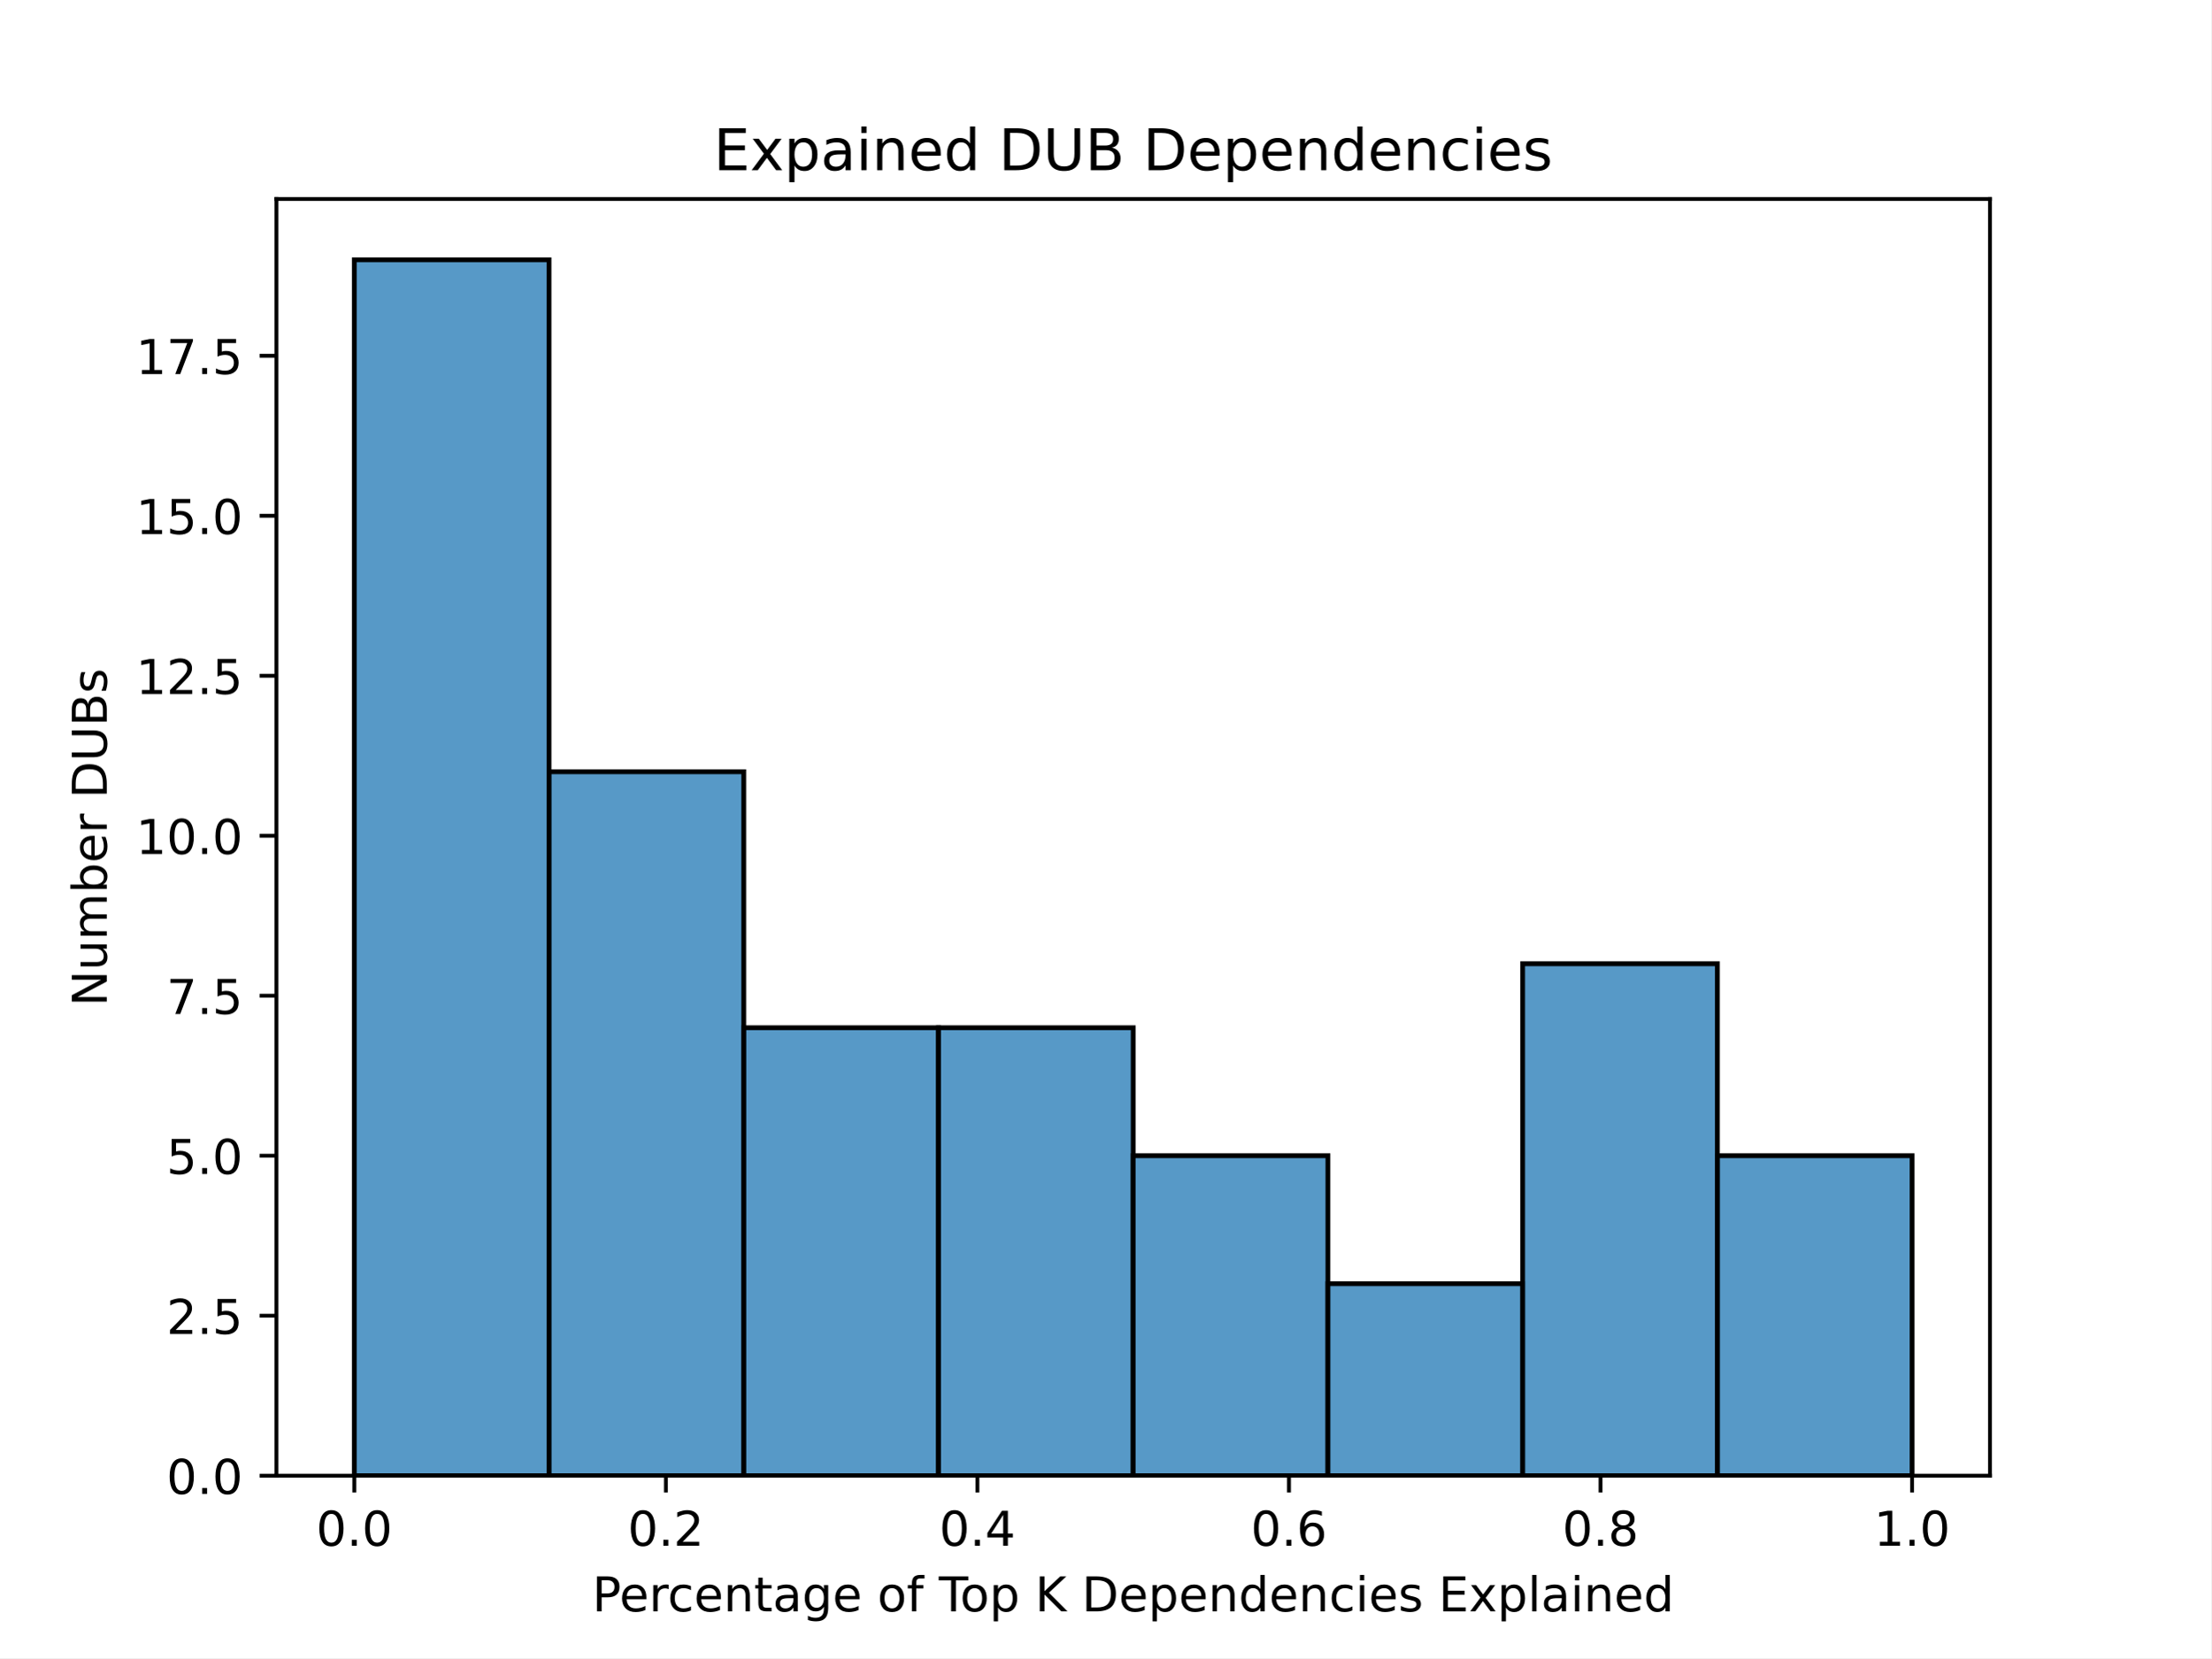
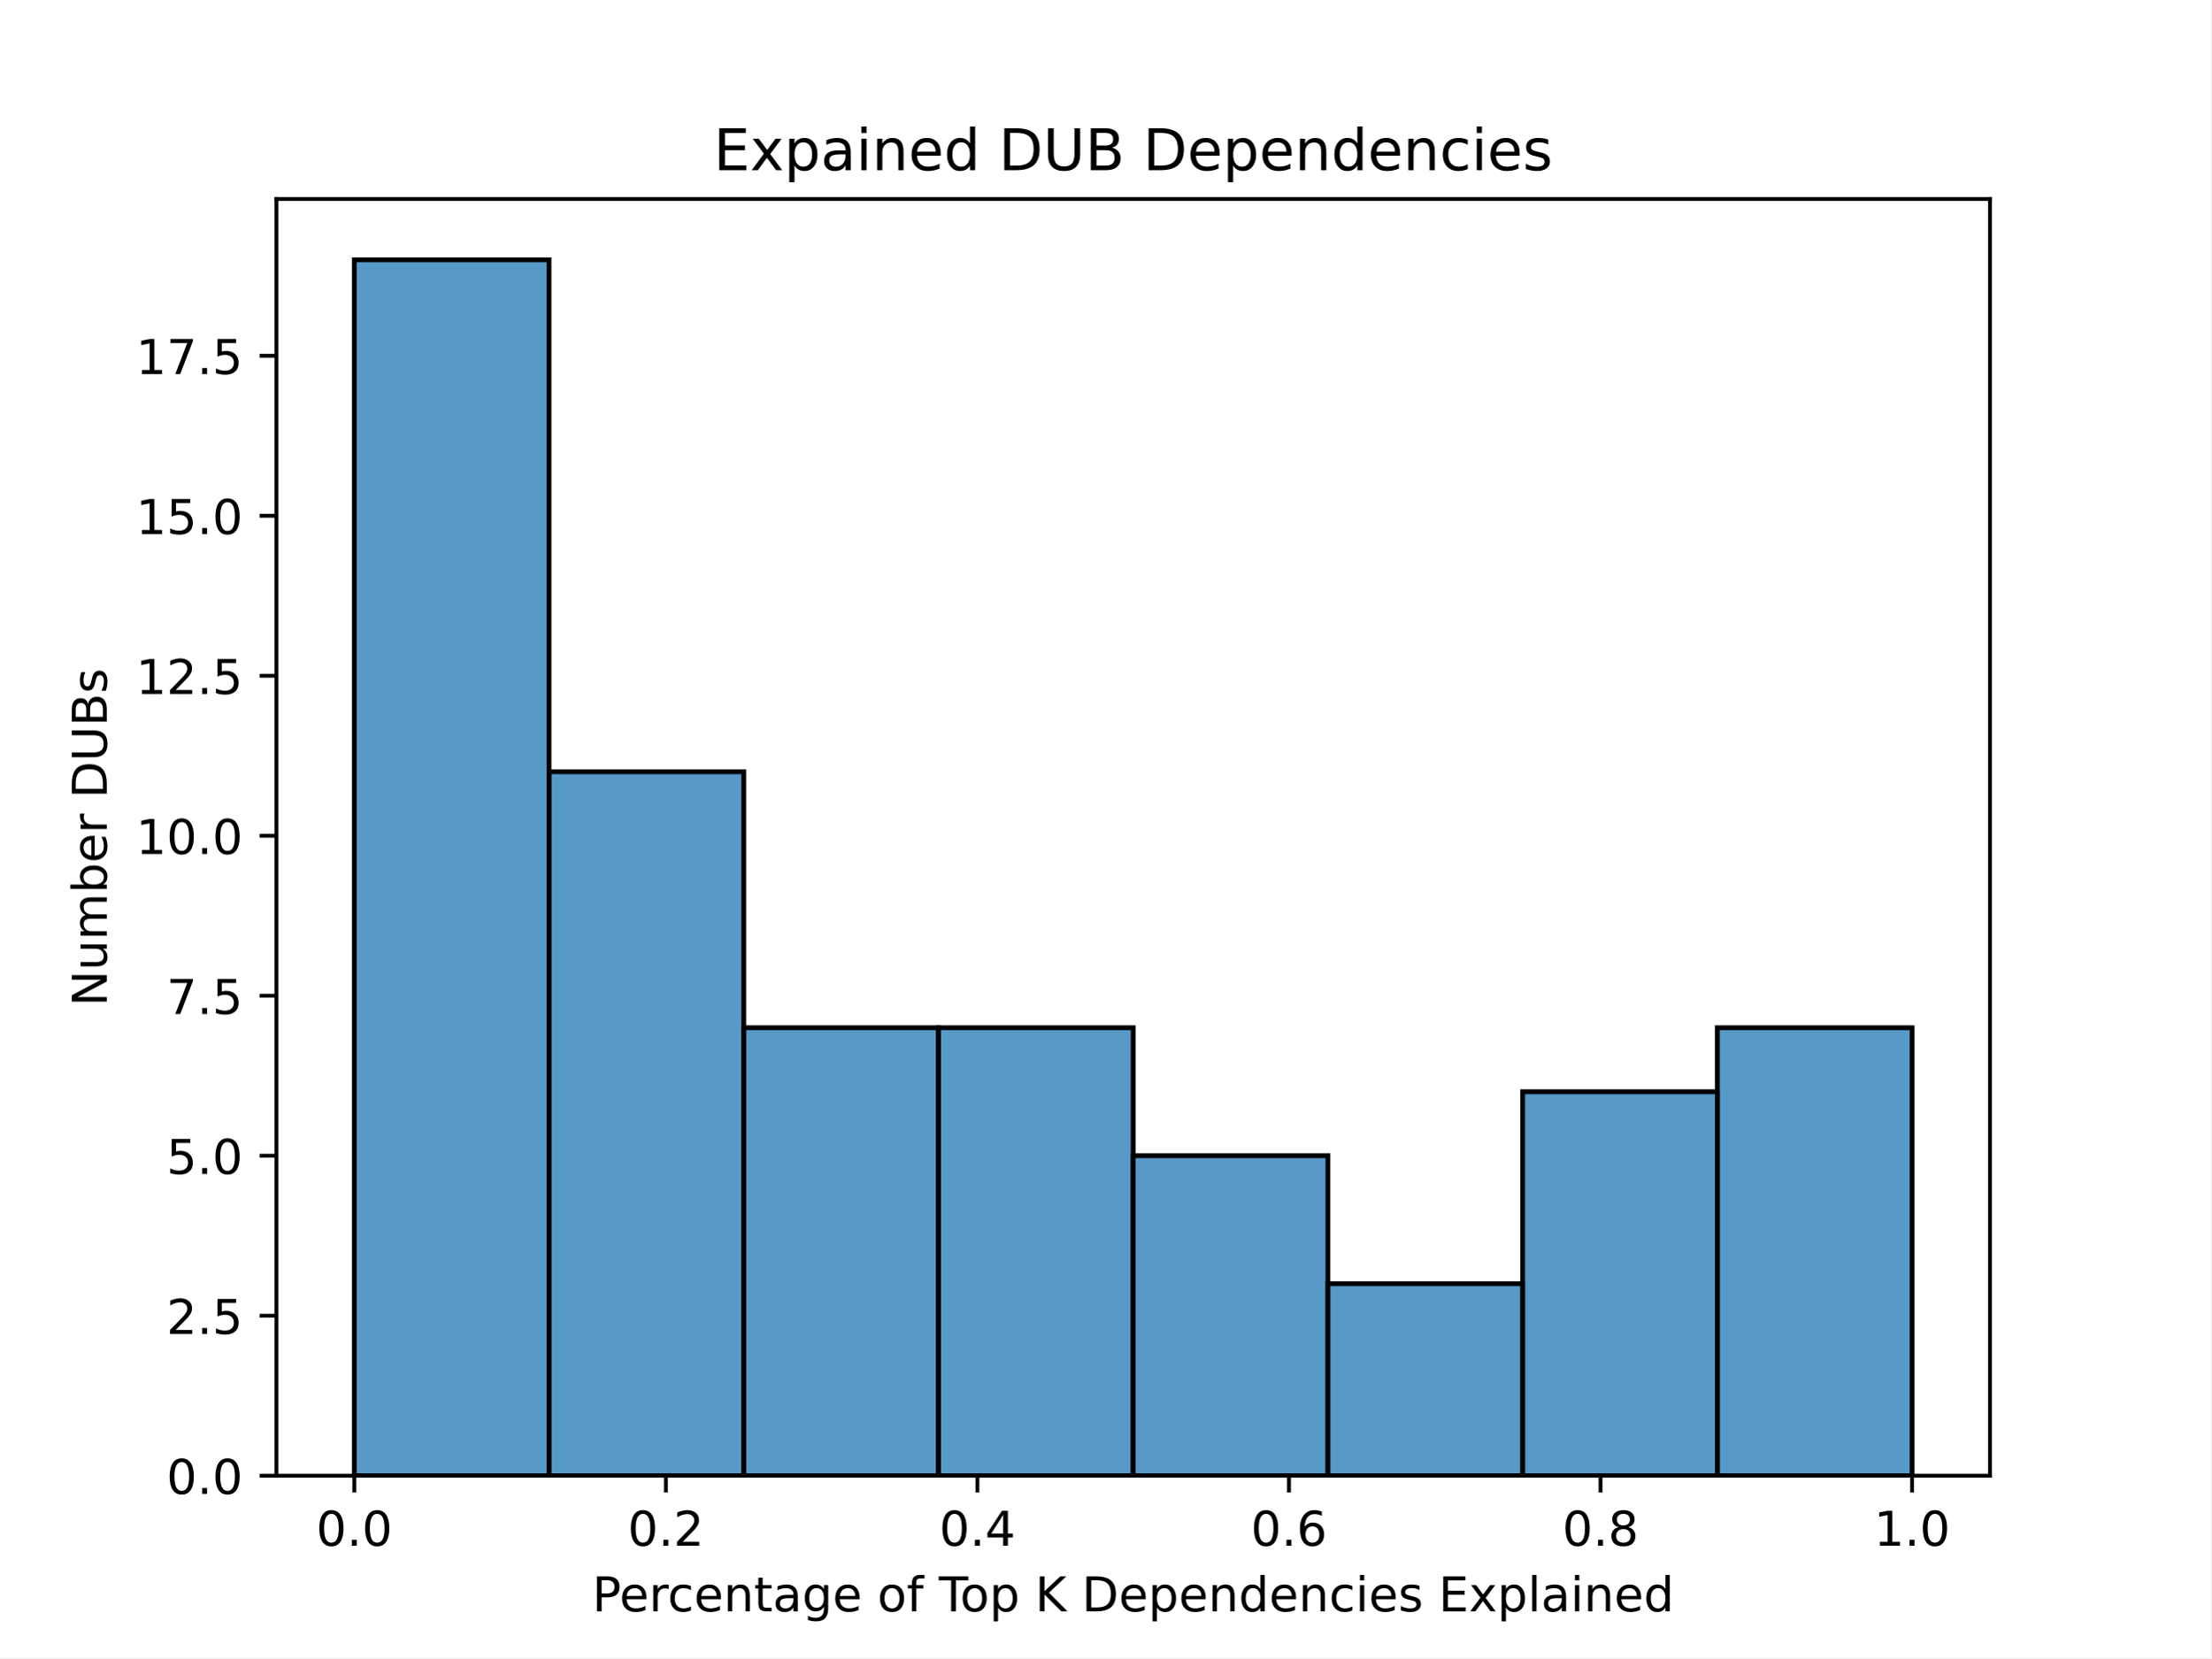
<svg xmlns="http://www.w3.org/2000/svg" xmlns:xlink="http://www.w3.org/1999/xlink" width="460.8pt" height="345.6pt" viewBox="0 0 460.8 345.6" version="1.1">
  <defs>
    <style type="text/css">*{stroke-linejoin: round; stroke-linecap: butt}</style>
  </defs>
  <g id="figure_1">
    <g id="patch_1">
      <path d="M 0 345.6  L 460.8 345.6  L 460.8 0  L 0 0  z " style="fill: #ffffff" />
    </g>
    <g id="axes_1">
      <g id="patch_2">
        <path d="M 57.6 307.584  L 414.72 307.584  L 414.72 41.472  L 57.6 41.472  z " style="fill: #ffffff" />
      </g>
      <g id="patch_3">
-         <path d="M 73.833 307.584  L 114.415 307.584  L 114.415 54.144  L 73.833 54.144  z " clip-path="url(#pfbea5ef9bc)" style="fill: #1f77b4; fill-opacity: 0.75; stroke: #000000; stroke-linejoin: miter" />
+         <path d="M 73.833 307.584  L 114.415 307.584  L 114.415 54.144  L 73.833 54.144  z " clip-path="url(#pf7d4ae57f9)" style="fill: #1f77b4; fill-opacity: 0.75; stroke: #000000; stroke-linejoin: miter" />
      </g>
      <g id="patch_4">
-         <path d="M 114.415 307.584  L 154.996 307.584  L 154.996 160.856  L 114.415 160.856  z " clip-path="url(#pfbea5ef9bc)" style="fill: #1f77b4; fill-opacity: 0.75; stroke: #000000; stroke-linejoin: miter" />
+         <path d="M 114.415 307.584  L 154.996 307.584  L 154.996 160.856  L 114.415 160.856  z " clip-path="url(#pf7d4ae57f9)" style="fill: #1f77b4; fill-opacity: 0.75; stroke: #000000; stroke-linejoin: miter" />
      </g>
      <g id="patch_5">
-         <path d="M 154.996 307.584  L 195.578 307.584  L 195.578 214.211  L 154.996 214.211  z " clip-path="url(#pfbea5ef9bc)" style="fill: #1f77b4; fill-opacity: 0.75; stroke: #000000; stroke-linejoin: miter" />
+         <path d="M 154.996 307.584  L 195.578 307.584  L 195.578 214.211  L 154.996 214.211  z " clip-path="url(#pf7d4ae57f9)" style="fill: #1f77b4; fill-opacity: 0.75; stroke: #000000; stroke-linejoin: miter" />
      </g>
      <g id="patch_6">
-         <path d="M 195.578 307.584  L 236.16 307.584  L 236.16 214.211  L 195.578 214.211  z " clip-path="url(#pfbea5ef9bc)" style="fill: #1f77b4; fill-opacity: 0.75; stroke: #000000; stroke-linejoin: miter" />
+         <path d="M 195.578 307.584  L 236.16 307.584  L 236.16 214.211  L 195.578 214.211  z " clip-path="url(#pf7d4ae57f9)" style="fill: #1f77b4; fill-opacity: 0.75; stroke: #000000; stroke-linejoin: miter" />
      </g>
      <g id="patch_7">
-         <path d="M 236.16 307.584  L 276.742 307.584  L 276.742 240.889  L 236.16 240.889  z " clip-path="url(#pfbea5ef9bc)" style="fill: #1f77b4; fill-opacity: 0.75; stroke: #000000; stroke-linejoin: miter" />
+         <path d="M 236.16 307.584  L 276.742 307.584  L 276.742 240.889  L 236.16 240.889  z " clip-path="url(#pf7d4ae57f9)" style="fill: #1f77b4; fill-opacity: 0.75; stroke: #000000; stroke-linejoin: miter" />
      </g>
      <g id="patch_8">
-         <path d="M 276.742 307.584  L 317.324 307.584  L 317.324 267.567  L 276.742 267.567  z " clip-path="url(#pfbea5ef9bc)" style="fill: #1f77b4; fill-opacity: 0.75; stroke: #000000; stroke-linejoin: miter" />
+         <path d="M 276.742 307.584  L 317.324 307.584  L 317.324 267.567  L 276.742 267.567  z " clip-path="url(#pf7d4ae57f9)" style="fill: #1f77b4; fill-opacity: 0.75; stroke: #000000; stroke-linejoin: miter" />
      </g>
      <g id="patch_9">
-         <path d="M 317.324 307.584  L 357.905 307.584  L 357.905 200.872  L 317.324 200.872  z " clip-path="url(#pfbea5ef9bc)" style="fill: #1f77b4; fill-opacity: 0.75; stroke: #000000; stroke-linejoin: miter" />
+         <path d="M 317.324 307.584  L 357.905 307.584  L 357.905 227.55  L 317.324 227.55  z " clip-path="url(#pf7d4ae57f9)" style="fill: #1f77b4; fill-opacity: 0.75; stroke: #000000; stroke-linejoin: miter" />
      </g>
      <g id="patch_10">
-         <path d="M 357.905 307.584  L 398.487 307.584  L 398.487 240.889  L 357.905 240.889  z " clip-path="url(#pfbea5ef9bc)" style="fill: #1f77b4; fill-opacity: 0.75; stroke: #000000; stroke-linejoin: miter" />
+         <path d="M 357.905 307.584  L 398.487 307.584  L 398.487 214.211  L 357.905 214.211  z " clip-path="url(#pf7d4ae57f9)" style="fill: #1f77b4; fill-opacity: 0.75; stroke: #000000; stroke-linejoin: miter" />
      </g>
      <g id="matplotlib.axis_1">
        <g id="xtick_1">
          <g id="line2d_1">
            <defs>
-               <path id="ma76cdb8597" d="M 0 0  L 0 3.5  " style="stroke: #000000; stroke-width: 0.8" />
+               <path id="m6e1eb6ec13" d="M 0 0  L 0 3.5  " style="stroke: #000000; stroke-width: 0.8" />
            </defs>
            <g>
-               <use xlink:href="#ma76cdb8597" x="73.833" y="307.584" style="stroke: #000000; stroke-width: 0.8" />
+               <use xlink:href="#m6e1eb6ec13" x="73.833" y="307.584" style="stroke: #000000; stroke-width: 0.8" />
            </g>
          </g>
          <g id="text_1">
            <g transform="translate(65.88116 322.1824) scale(0.1 -0.1)">
              <defs>
                <path id="DejaVuSans-30" d="M 2034 4250  Q 1547 4250 1301 3770  Q 1056 3291 1056 2328  Q 1056 1369 1301 889  Q 1547 409 2034 409  Q 2525 409 2770 889  Q 3016 1369 3016 2328  Q 3016 3291 2770 3770  Q 2525 4250 2034 4250  z M 2034 4750  Q 2819 4750 3233 4129  Q 3647 3509 3647 2328  Q 3647 1150 3233 529  Q 2819 -91 2034 -91  Q 1250 -91 836 529  Q 422 1150 422 2328  Q 422 3509 836 4129  Q 1250 4750 2034 4750  z " transform="scale(0.015625)" />
                <path id="DejaVuSans-2e" d="M 684 794  L 1344 794  L 1344 0  L 684 0  L 684 794  z " transform="scale(0.015625)" />
              </defs>
              <use xlink:href="#DejaVuSans-30" />
              <use xlink:href="#DejaVuSans-2e" x="63.623" />
              <use xlink:href="#DejaVuSans-30" x="95.41" />
            </g>
          </g>
        </g>
        <g id="xtick_2">
          <g id="line2d_2">
            <g>
-               <use xlink:href="#ma76cdb8597" x="138.764" y="307.584" style="stroke: #000000; stroke-width: 0.8" />
+               <use xlink:href="#m6e1eb6ec13" x="138.764" y="307.584" style="stroke: #000000; stroke-width: 0.8" />
            </g>
          </g>
          <g id="text_2">
            <g transform="translate(130.8121 322.1824) scale(0.1 -0.1)">
              <defs>
                <path id="DejaVuSans-32" d="M 1228 531  L 3431 531  L 3431 0  L 469 0  L 469 531  Q 828 903 1448 1529  Q 2069 2156 2228 2338  Q 2531 2678 2651 2914  Q 2772 3150 2772 3378  Q 2772 3750 2511 3984  Q 2250 4219 1831 4219  Q 1534 4219 1204 4116  Q 875 4013 500 3803  L 500 4441  Q 881 4594 1212 4672  Q 1544 4750 1819 4750  Q 2544 4750 2975 4387  Q 3406 4025 3406 3419  Q 3406 3131 3298 2873  Q 3191 2616 2906 2266  Q 2828 2175 2409 1742  Q 1991 1309 1228 531  z " transform="scale(0.015625)" />
              </defs>
              <use xlink:href="#DejaVuSans-30" />
              <use xlink:href="#DejaVuSans-2e" x="63.623" />
              <use xlink:href="#DejaVuSans-32" x="95.41" />
            </g>
          </g>
        </g>
        <g id="xtick_3">
          <g id="line2d_3">
            <g>
-               <use xlink:href="#ma76cdb8597" x="203.695" y="307.584" style="stroke: #000000; stroke-width: 0.8" />
+               <use xlink:href="#m6e1eb6ec13" x="203.695" y="307.584" style="stroke: #000000; stroke-width: 0.8" />
            </g>
          </g>
          <g id="text_3">
            <g transform="translate(195.743 322.1824) scale(0.1 -0.1)">
              <defs>
                <path id="DejaVuSans-34" d="M 2419 4116  L 825 1625  L 2419 1625  L 2419 4116  z M 2253 4666  L 3047 4666  L 3047 1625  L 3713 1625  L 3713 1100  L 3047 1100  L 3047 0  L 2419 0  L 2419 1100  L 313 1100  L 313 1709  L 2253 4666  z " transform="scale(0.015625)" />
              </defs>
              <use xlink:href="#DejaVuSans-30" />
              <use xlink:href="#DejaVuSans-2e" x="63.623" />
              <use xlink:href="#DejaVuSans-34" x="95.41" />
            </g>
          </g>
        </g>
        <g id="xtick_4">
          <g id="line2d_4">
            <g>
-               <use xlink:href="#ma76cdb8597" x="268.625" y="307.584" style="stroke: #000000; stroke-width: 0.8" />
+               <use xlink:href="#m6e1eb6ec13" x="268.625" y="307.584" style="stroke: #000000; stroke-width: 0.8" />
            </g>
          </g>
          <g id="text_4">
            <g transform="translate(260.6739 322.1824) scale(0.1 -0.1)">
              <defs>
                <path id="DejaVuSans-36" d="M 2113 2584  Q 1688 2584 1439 2293  Q 1191 2003 1191 1497  Q 1191 994 1439 701  Q 1688 409 2113 409  Q 2538 409 2786 701  Q 3034 994 3034 1497  Q 3034 2003 2786 2293  Q 2538 2584 2113 2584  z M 3366 4563  L 3366 3988  Q 3128 4100 2886 4159  Q 2644 4219 2406 4219  Q 1781 4219 1451 3797  Q 1122 3375 1075 2522  Q 1259 2794 1537 2939  Q 1816 3084 2150 3084  Q 2853 3084 3261 2657  Q 3669 2231 3669 1497  Q 3669 778 3244 343  Q 2819 -91 2113 -91  Q 1303 -91 875 529  Q 447 1150 447 2328  Q 447 3434 972 4092  Q 1497 4750 2381 4750  Q 2619 4750 2861 4703  Q 3103 4656 3366 4563  z " transform="scale(0.015625)" />
              </defs>
              <use xlink:href="#DejaVuSans-30" />
              <use xlink:href="#DejaVuSans-2e" x="63.623" />
              <use xlink:href="#DejaVuSans-36" x="95.41" />
            </g>
          </g>
        </g>
        <g id="xtick_5">
          <g id="line2d_5">
            <g>
-               <use xlink:href="#ma76cdb8597" x="333.556" y="307.584" style="stroke: #000000; stroke-width: 0.8" />
+               <use xlink:href="#m6e1eb6ec13" x="333.556" y="307.584" style="stroke: #000000; stroke-width: 0.8" />
            </g>
          </g>
          <g id="text_5">
            <g transform="translate(325.6048 322.1824) scale(0.1 -0.1)">
              <defs>
                <path id="DejaVuSans-38" d="M 2034 2216  Q 1584 2216 1326 1975  Q 1069 1734 1069 1313  Q 1069 891 1326 650  Q 1584 409 2034 409  Q 2484 409 2743 651  Q 3003 894 3003 1313  Q 3003 1734 2745 1975  Q 2488 2216 2034 2216  z M 1403 2484  Q 997 2584 770 2862  Q 544 3141 544 3541  Q 544 4100 942 4425  Q 1341 4750 2034 4750  Q 2731 4750 3128 4425  Q 3525 4100 3525 3541  Q 3525 3141 3298 2862  Q 3072 2584 2669 2484  Q 3125 2378 3379 2068  Q 3634 1759 3634 1313  Q 3634 634 3220 271  Q 2806 -91 2034 -91  Q 1263 -91 848 271  Q 434 634 434 1313  Q 434 1759 690 2068  Q 947 2378 1403 2484  z M 1172 3481  Q 1172 3119 1398 2916  Q 1625 2713 2034 2713  Q 2441 2713 2670 2916  Q 2900 3119 2900 3481  Q 2900 3844 2670 4047  Q 2441 4250 2034 4250  Q 1625 4250 1398 4047  Q 1172 3844 1172 3481  z " transform="scale(0.015625)" />
              </defs>
              <use xlink:href="#DejaVuSans-30" />
              <use xlink:href="#DejaVuSans-2e" x="63.623" />
              <use xlink:href="#DejaVuSans-38" x="95.41" />
            </g>
          </g>
        </g>
        <g id="xtick_6">
          <g id="line2d_6">
            <g>
-               <use xlink:href="#ma76cdb8597" x="398.487" y="307.584" style="stroke: #000000; stroke-width: 0.8" />
+               <use xlink:href="#m6e1eb6ec13" x="398.487" y="307.584" style="stroke: #000000; stroke-width: 0.8" />
            </g>
          </g>
          <g id="text_6">
            <g transform="translate(390.5357 322.1824) scale(0.1 -0.1)">
              <defs>
                <path id="DejaVuSans-31" d="M 794 531  L 1825 531  L 1825 4091  L 703 3866  L 703 4441  L 1819 4666  L 2450 4666  L 2450 531  L 3481 531  L 3481 0  L 794 0  L 794 531  z " transform="scale(0.015625)" />
              </defs>
              <use xlink:href="#DejaVuSans-31" />
              <use xlink:href="#DejaVuSans-2e" x="63.623" />
              <use xlink:href="#DejaVuSans-30" x="95.41" />
            </g>
          </g>
        </g>
        <g id="text_7">
          <g transform="translate(123.4163 335.8606) scale(0.1 -0.1)">
            <defs>
              <path id="DejaVuSans-50" d="M 1259 4147  L 1259 2394  L 2053 2394  Q 2494 2394 2734 2622  Q 2975 2850 2975 3272  Q 2975 3691 2734 3919  Q 2494 4147 2053 4147  L 1259 4147  z M 628 4666  L 2053 4666  Q 2838 4666 3239 4311  Q 3641 3956 3641 3272  Q 3641 2581 3239 2228  Q 2838 1875 2053 1875  L 1259 1875  L 1259 0  L 628 0  L 628 4666  z " transform="scale(0.015625)" />
              <path id="DejaVuSans-65" d="M 3597 1894  L 3597 1613  L 953 1613  Q 991 1019 1311 708  Q 1631 397 2203 397  Q 2534 397 2845 478  Q 3156 559 3463 722  L 3463 178  Q 3153 47 2828 -22  Q 2503 -91 2169 -91  Q 1331 -91 842 396  Q 353 884 353 1716  Q 353 2575 817 3079  Q 1281 3584 2069 3584  Q 2775 3584 3186 3129  Q 3597 2675 3597 1894  z M 3022 2063  Q 3016 2534 2758 2815  Q 2500 3097 2075 3097  Q 1594 3097 1305 2825  Q 1016 2553 972 2059  L 3022 2063  z " transform="scale(0.015625)" />
              <path id="DejaVuSans-72" d="M 2631 2963  Q 2534 3019 2420 3045  Q 2306 3072 2169 3072  Q 1681 3072 1420 2755  Q 1159 2438 1159 1844  L 1159 0  L 581 0  L 581 3500  L 1159 3500  L 1159 2956  Q 1341 3275 1631 3429  Q 1922 3584 2338 3584  Q 2397 3584 2469 3576  Q 2541 3569 2628 3553  L 2631 2963  z " transform="scale(0.015625)" />
              <path id="DejaVuSans-63" d="M 3122 3366  L 3122 2828  Q 2878 2963 2633 3030  Q 2388 3097 2138 3097  Q 1578 3097 1268 2742  Q 959 2388 959 1747  Q 959 1106 1268 751  Q 1578 397 2138 397  Q 2388 397 2633 464  Q 2878 531 3122 666  L 3122 134  Q 2881 22 2623 -34  Q 2366 -91 2075 -91  Q 1284 -91 818 406  Q 353 903 353 1747  Q 353 2603 823 3093  Q 1294 3584 2113 3584  Q 2378 3584 2631 3529  Q 2884 3475 3122 3366  z " transform="scale(0.015625)" />
              <path id="DejaVuSans-6e" d="M 3513 2113  L 3513 0  L 2938 0  L 2938 2094  Q 2938 2591 2744 2837  Q 2550 3084 2163 3084  Q 1697 3084 1428 2787  Q 1159 2491 1159 1978  L 1159 0  L 581 0  L 581 3500  L 1159 3500  L 1159 2956  Q 1366 3272 1645 3428  Q 1925 3584 2291 3584  Q 2894 3584 3203 3211  Q 3513 2838 3513 2113  z " transform="scale(0.015625)" />
              <path id="DejaVuSans-74" d="M 1172 4494  L 1172 3500  L 2356 3500  L 2356 3053  L 1172 3053  L 1172 1153  Q 1172 725 1289 603  Q 1406 481 1766 481  L 2356 481  L 2356 0  L 1766 0  Q 1100 0 847 248  Q 594 497 594 1153  L 594 3053  L 172 3053  L 172 3500  L 594 3500  L 594 4494  L 1172 4494  z " transform="scale(0.015625)" />
              <path id="DejaVuSans-61" d="M 2194 1759  Q 1497 1759 1228 1600  Q 959 1441 959 1056  Q 959 750 1161 570  Q 1363 391 1709 391  Q 2188 391 2477 730  Q 2766 1069 2766 1631  L 2766 1759  L 2194 1759  z M 3341 1997  L 3341 0  L 2766 0  L 2766 531  Q 2569 213 2275 61  Q 1981 -91 1556 -91  Q 1019 -91 701 211  Q 384 513 384 1019  Q 384 1609 779 1909  Q 1175 2209 1959 2209  L 2766 2209  L 2766 2266  Q 2766 2663 2505 2880  Q 2244 3097 1772 3097  Q 1472 3097 1187 3025  Q 903 2953 641 2809  L 641 3341  Q 956 3463 1253 3523  Q 1550 3584 1831 3584  Q 2591 3584 2966 3190  Q 3341 2797 3341 1997  z " transform="scale(0.015625)" />
              <path id="DejaVuSans-67" d="M 2906 1791  Q 2906 2416 2648 2759  Q 2391 3103 1925 3103  Q 1463 3103 1205 2759  Q 947 2416 947 1791  Q 947 1169 1205 825  Q 1463 481 1925 481  Q 2391 481 2648 825  Q 2906 1169 2906 1791  z M 3481 434  Q 3481 -459 3084 -895  Q 2688 -1331 1869 -1331  Q 1566 -1331 1297 -1286  Q 1028 -1241 775 -1147  L 775 -588  Q 1028 -725 1275 -790  Q 1522 -856 1778 -856  Q 2344 -856 2625 -561  Q 2906 -266 2906 331  L 2906 616  Q 2728 306 2450 153  Q 2172 0 1784 0  Q 1141 0 747 490  Q 353 981 353 1791  Q 353 2603 747 3093  Q 1141 3584 1784 3584  Q 2172 3584 2450 3431  Q 2728 3278 2906 2969  L 2906 3500  L 3481 3500  L 3481 434  z " transform="scale(0.015625)" />
              <path id="DejaVuSans-20" transform="scale(0.015625)" />
              <path id="DejaVuSans-6f" d="M 1959 3097  Q 1497 3097 1228 2736  Q 959 2375 959 1747  Q 959 1119 1226 758  Q 1494 397 1959 397  Q 2419 397 2687 759  Q 2956 1122 2956 1747  Q 2956 2369 2687 2733  Q 2419 3097 1959 3097  z M 1959 3584  Q 2709 3584 3137 3096  Q 3566 2609 3566 1747  Q 3566 888 3137 398  Q 2709 -91 1959 -91  Q 1206 -91 779 398  Q 353 888 353 1747  Q 353 2609 779 3096  Q 1206 3584 1959 3584  z " transform="scale(0.015625)" />
              <path id="DejaVuSans-66" d="M 2375 4863  L 2375 4384  L 1825 4384  Q 1516 4384 1395 4259  Q 1275 4134 1275 3809  L 1275 3500  L 2222 3500  L 2222 3053  L 1275 3053  L 1275 0  L 697 0  L 697 3053  L 147 3053  L 147 3500  L 697 3500  L 697 3744  Q 697 4328 969 4595  Q 1241 4863 1831 4863  L 2375 4863  z " transform="scale(0.015625)" />
              <path id="DejaVuSans-54" d="M -19 4666  L 3928 4666  L 3928 4134  L 2272 4134  L 2272 0  L 1638 0  L 1638 4134  L -19 4134  L -19 4666  z " transform="scale(0.015625)" />
              <path id="DejaVuSans-70" d="M 1159 525  L 1159 -1331  L 581 -1331  L 581 3500  L 1159 3500  L 1159 2969  Q 1341 3281 1617 3432  Q 1894 3584 2278 3584  Q 2916 3584 3314 3078  Q 3713 2572 3713 1747  Q 3713 922 3314 415  Q 2916 -91 2278 -91  Q 1894 -91 1617 61  Q 1341 213 1159 525  z M 3116 1747  Q 3116 2381 2855 2742  Q 2594 3103 2138 3103  Q 1681 3103 1420 2742  Q 1159 2381 1159 1747  Q 1159 1113 1420 752  Q 1681 391 2138 391  Q 2594 391 2855 752  Q 3116 1113 3116 1747  z " transform="scale(0.015625)" />
              <path id="DejaVuSans-4b" d="M 628 4666  L 1259 4666  L 1259 2694  L 3353 4666  L 4166 4666  L 1850 2491  L 4331 0  L 3500 0  L 1259 2247  L 1259 0  L 628 0  L 628 4666  z " transform="scale(0.015625)" />
              <path id="DejaVuSans-44" d="M 1259 4147  L 1259 519  L 2022 519  Q 2988 519 3436 956  Q 3884 1394 3884 2338  Q 3884 3275 3436 3711  Q 2988 4147 2022 4147  L 1259 4147  z M 628 4666  L 1925 4666  Q 3281 4666 3915 4102  Q 4550 3538 4550 2338  Q 4550 1131 3912 565  Q 3275 0 1925 0  L 628 0  L 628 4666  z " transform="scale(0.015625)" />
              <path id="DejaVuSans-64" d="M 2906 2969  L 2906 4863  L 3481 4863  L 3481 0  L 2906 0  L 2906 525  Q 2725 213 2448 61  Q 2172 -91 1784 -91  Q 1150 -91 751 415  Q 353 922 353 1747  Q 353 2572 751 3078  Q 1150 3584 1784 3584  Q 2172 3584 2448 3432  Q 2725 3281 2906 2969  z M 947 1747  Q 947 1113 1208 752  Q 1469 391 1925 391  Q 2381 391 2643 752  Q 2906 1113 2906 1747  Q 2906 2381 2643 2742  Q 2381 3103 1925 3103  Q 1469 3103 1208 2742  Q 947 2381 947 1747  z " transform="scale(0.015625)" />
              <path id="DejaVuSans-69" d="M 603 3500  L 1178 3500  L 1178 0  L 603 0  L 603 3500  z M 603 4863  L 1178 4863  L 1178 4134  L 603 4134  L 603 4863  z " transform="scale(0.015625)" />
              <path id="DejaVuSans-73" d="M 2834 3397  L 2834 2853  Q 2591 2978 2328 3040  Q 2066 3103 1784 3103  Q 1356 3103 1142 2972  Q 928 2841 928 2578  Q 928 2378 1081 2264  Q 1234 2150 1697 2047  L 1894 2003  Q 2506 1872 2764 1633  Q 3022 1394 3022 966  Q 3022 478 2636 193  Q 2250 -91 1575 -91  Q 1294 -91 989 -36  Q 684 19 347 128  L 347 722  Q 666 556 975 473  Q 1284 391 1588 391  Q 1994 391 2212 530  Q 2431 669 2431 922  Q 2431 1156 2273 1281  Q 2116 1406 1581 1522  L 1381 1569  Q 847 1681 609 1914  Q 372 2147 372 2553  Q 372 3047 722 3315  Q 1072 3584 1716 3584  Q 2034 3584 2315 3537  Q 2597 3491 2834 3397  z " transform="scale(0.015625)" />
              <path id="DejaVuSans-45" d="M 628 4666  L 3578 4666  L 3578 4134  L 1259 4134  L 1259 2753  L 3481 2753  L 3481 2222  L 1259 2222  L 1259 531  L 3634 531  L 3634 0  L 628 0  L 628 4666  z " transform="scale(0.015625)" />
              <path id="DejaVuSans-78" d="M 3513 3500  L 2247 1797  L 3578 0  L 2900 0  L 1881 1375  L 863 0  L 184 0  L 1544 1831  L 300 3500  L 978 3500  L 1906 2253  L 2834 3500  L 3513 3500  z " transform="scale(0.015625)" />
              <path id="DejaVuSans-6c" d="M 603 4863  L 1178 4863  L 1178 0  L 603 0  L 603 4863  z " transform="scale(0.015625)" />
            </defs>
            <use xlink:href="#DejaVuSans-50" />
            <use xlink:href="#DejaVuSans-65" x="56.678" />
            <use xlink:href="#DejaVuSans-72" x="118.201" />
            <use xlink:href="#DejaVuSans-63" x="157.064" />
            <use xlink:href="#DejaVuSans-65" x="212.045" />
            <use xlink:href="#DejaVuSans-6e" x="273.568" />
            <use xlink:href="#DejaVuSans-74" x="336.947" />
            <use xlink:href="#DejaVuSans-61" x="376.156" />
            <use xlink:href="#DejaVuSans-67" x="437.436" />
            <use xlink:href="#DejaVuSans-65" x="500.912" />
            <use xlink:href="#DejaVuSans-20" x="562.436" />
            <use xlink:href="#DejaVuSans-6f" x="594.223" />
            <use xlink:href="#DejaVuSans-66" x="655.404" />
            <use xlink:href="#DejaVuSans-20" x="690.609" />
            <use xlink:href="#DejaVuSans-54" x="722.396" />
            <use xlink:href="#DejaVuSans-6f" x="766.48" />
            <use xlink:href="#DejaVuSans-70" x="827.662" />
            <use xlink:href="#DejaVuSans-20" x="891.139" />
            <use xlink:href="#DejaVuSans-4b" x="922.926" />
            <use xlink:href="#DejaVuSans-20" x="988.502" />
            <use xlink:href="#DejaVuSans-44" x="1020.289" />
            <use xlink:href="#DejaVuSans-65" x="1097.291" />
            <use xlink:href="#DejaVuSans-70" x="1158.814" />
            <use xlink:href="#DejaVuSans-65" x="1222.291" />
            <use xlink:href="#DejaVuSans-6e" x="1283.814" />
            <use xlink:href="#DejaVuSans-64" x="1347.193" />
            <use xlink:href="#DejaVuSans-65" x="1410.67" />
            <use xlink:href="#DejaVuSans-6e" x="1472.193" />
            <use xlink:href="#DejaVuSans-63" x="1535.572" />
            <use xlink:href="#DejaVuSans-69" x="1590.553" />
            <use xlink:href="#DejaVuSans-65" x="1618.336" />
            <use xlink:href="#DejaVuSans-73" x="1679.859" />
            <use xlink:href="#DejaVuSans-20" x="1731.959" />
            <use xlink:href="#DejaVuSans-45" x="1763.746" />
            <use xlink:href="#DejaVuSans-78" x="1826.93" />
            <use xlink:href="#DejaVuSans-70" x="1886.109" />
            <use xlink:href="#DejaVuSans-6c" x="1949.586" />
            <use xlink:href="#DejaVuSans-61" x="1977.369" />
            <use xlink:href="#DejaVuSans-69" x="2038.648" />
            <use xlink:href="#DejaVuSans-6e" x="2066.432" />
            <use xlink:href="#DejaVuSans-65" x="2129.811" />
            <use xlink:href="#DejaVuSans-64" x="2191.334" />
          </g>
        </g>
      </g>
      <g id="matplotlib.axis_2">
        <g id="ytick_1">
          <g id="line2d_7">
            <defs>
-               <path id="mcbee6965c2" d="M 0 0  L -3.5 0  " style="stroke: #000000; stroke-width: 0.8" />
+               <path id="m6e76c0ecb4" d="M 0 0  L -3.5 0  " style="stroke: #000000; stroke-width: 0.8" />
            </defs>
            <g>
-               <use xlink:href="#mcbee6965c2" x="57.6" y="307.584" style="stroke: #000000; stroke-width: 0.8" />
+               <use xlink:href="#m6e76c0ecb4" x="57.6" y="307.584" style="stroke: #000000; stroke-width: 0.8" />
            </g>
          </g>
          <g id="text_8">
            <g transform="translate(34.69687 311.3832) scale(0.1 -0.1)">
              <use xlink:href="#DejaVuSans-30" />
              <use xlink:href="#DejaVuSans-2e" x="63.623" />
              <use xlink:href="#DejaVuSans-30" x="95.41" />
            </g>
          </g>
        </g>
        <g id="ytick_2">
          <g id="line2d_8">
            <g>
-               <use xlink:href="#mcbee6965c2" x="57.6" y="274.237" style="stroke: #000000; stroke-width: 0.8" />
+               <use xlink:href="#m6e76c0ecb4" x="57.6" y="274.237" style="stroke: #000000; stroke-width: 0.8" />
            </g>
          </g>
          <g id="text_9">
            <g transform="translate(34.69687 278.0358) scale(0.1 -0.1)">
              <defs>
                <path id="DejaVuSans-35" d="M 691 4666  L 3169 4666  L 3169 4134  L 1269 4134  L 1269 2991  Q 1406 3038 1543 3061  Q 1681 3084 1819 3084  Q 2600 3084 3056 2656  Q 3513 2228 3513 1497  Q 3513 744 3044 326  Q 2575 -91 1722 -91  Q 1428 -91 1123 -41  Q 819 9 494 109  L 494 744  Q 775 591 1075 516  Q 1375 441 1709 441  Q 2250 441 2565 725  Q 2881 1009 2881 1497  Q 2881 1984 2565 2268  Q 2250 2553 1709 2553  Q 1456 2553 1204 2497  Q 953 2441 691 2322  L 691 4666  z " transform="scale(0.015625)" />
              </defs>
              <use xlink:href="#DejaVuSans-32" />
              <use xlink:href="#DejaVuSans-2e" x="63.623" />
              <use xlink:href="#DejaVuSans-35" x="95.41" />
            </g>
          </g>
        </g>
        <g id="ytick_3">
          <g id="line2d_9">
            <g>
-               <use xlink:href="#mcbee6965c2" x="57.6" y="240.889" style="stroke: #000000; stroke-width: 0.8" />
+               <use xlink:href="#m6e76c0ecb4" x="57.6" y="240.889" style="stroke: #000000; stroke-width: 0.8" />
            </g>
          </g>
          <g id="text_10">
            <g transform="translate(34.69687 244.6885) scale(0.1 -0.1)">
              <use xlink:href="#DejaVuSans-35" />
              <use xlink:href="#DejaVuSans-2e" x="63.623" />
              <use xlink:href="#DejaVuSans-30" x="95.41" />
            </g>
          </g>
        </g>
        <g id="ytick_4">
          <g id="line2d_10">
            <g>
-               <use xlink:href="#mcbee6965c2" x="57.6" y="207.542" style="stroke: #000000; stroke-width: 0.8" />
+               <use xlink:href="#m6e76c0ecb4" x="57.6" y="207.542" style="stroke: #000000; stroke-width: 0.8" />
            </g>
          </g>
          <g id="text_11">
            <g transform="translate(34.69687 211.3411) scale(0.1 -0.1)">
              <defs>
                <path id="DejaVuSans-37" d="M 525 4666  L 3525 4666  L 3525 4397  L 1831 0  L 1172 0  L 2766 4134  L 525 4134  L 525 4666  z " transform="scale(0.015625)" />
              </defs>
              <use xlink:href="#DejaVuSans-37" />
              <use xlink:href="#DejaVuSans-2e" x="63.623" />
              <use xlink:href="#DejaVuSans-35" x="95.41" />
            </g>
          </g>
        </g>
        <g id="ytick_5">
          <g id="line2d_11">
            <g>
-               <use xlink:href="#mcbee6965c2" x="57.6" y="174.195" style="stroke: #000000; stroke-width: 0.8" />
+               <use xlink:href="#m6e76c0ecb4" x="57.6" y="174.195" style="stroke: #000000; stroke-width: 0.8" />
            </g>
          </g>
          <g id="text_12">
            <g transform="translate(28.33438 177.9937) scale(0.1 -0.1)">
              <use xlink:href="#DejaVuSans-31" />
              <use xlink:href="#DejaVuSans-30" x="63.623" />
              <use xlink:href="#DejaVuSans-2e" x="127.246" />
              <use xlink:href="#DejaVuSans-30" x="159.033" />
            </g>
          </g>
        </g>
        <g id="ytick_6">
          <g id="line2d_12">
            <g>
-               <use xlink:href="#mcbee6965c2" x="57.6" y="140.847" style="stroke: #000000; stroke-width: 0.8" />
+               <use xlink:href="#m6e76c0ecb4" x="57.6" y="140.847" style="stroke: #000000; stroke-width: 0.8" />
            </g>
          </g>
          <g id="text_13">
            <g transform="translate(28.33438 144.6464) scale(0.1 -0.1)">
              <use xlink:href="#DejaVuSans-31" />
              <use xlink:href="#DejaVuSans-32" x="63.623" />
              <use xlink:href="#DejaVuSans-2e" x="127.246" />
              <use xlink:href="#DejaVuSans-35" x="159.033" />
            </g>
          </g>
        </g>
        <g id="ytick_7">
          <g id="line2d_13">
            <g>
-               <use xlink:href="#mcbee6965c2" x="57.6" y="107.5" style="stroke: #000000; stroke-width: 0.8" />
+               <use xlink:href="#m6e76c0ecb4" x="57.6" y="107.5" style="stroke: #000000; stroke-width: 0.8" />
            </g>
          </g>
          <g id="text_14">
            <g transform="translate(28.33438 111.299) scale(0.1 -0.1)">
              <use xlink:href="#DejaVuSans-31" />
              <use xlink:href="#DejaVuSans-35" x="63.623" />
              <use xlink:href="#DejaVuSans-2e" x="127.246" />
              <use xlink:href="#DejaVuSans-30" x="159.033" />
            </g>
          </g>
        </g>
        <g id="ytick_8">
          <g id="line2d_14">
            <g>
-               <use xlink:href="#mcbee6965c2" x="57.6" y="74.152" style="stroke: #000000; stroke-width: 0.8" />
+               <use xlink:href="#m6e76c0ecb4" x="57.6" y="74.152" style="stroke: #000000; stroke-width: 0.8" />
            </g>
          </g>
          <g id="text_15">
            <g transform="translate(28.33438 77.95164) scale(0.1 -0.1)">
              <use xlink:href="#DejaVuSans-31" />
              <use xlink:href="#DejaVuSans-37" x="63.623" />
              <use xlink:href="#DejaVuSans-2e" x="127.246" />
              <use xlink:href="#DejaVuSans-35" x="159.033" />
            </g>
          </g>
        </g>
        <g id="text_16">
          <g transform="translate(22.25469 209.7475) rotate(-90) scale(0.1 -0.1)">
            <defs>
              <path id="DejaVuSans-4e" d="M 628 4666  L 1478 4666  L 3547 763  L 3547 4666  L 4159 4666  L 4159 0  L 3309 0  L 1241 3903  L 1241 0  L 628 0  L 628 4666  z " transform="scale(0.015625)" />
              <path id="DejaVuSans-75" d="M 544 1381  L 544 3500  L 1119 3500  L 1119 1403  Q 1119 906 1312 657  Q 1506 409 1894 409  Q 2359 409 2629 706  Q 2900 1003 2900 1516  L 2900 3500  L 3475 3500  L 3475 0  L 2900 0  L 2900 538  Q 2691 219 2414 64  Q 2138 -91 1772 -91  Q 1169 -91 856 284  Q 544 659 544 1381  z M 1991 3584  L 1991 3584  z " transform="scale(0.015625)" />
              <path id="DejaVuSans-6d" d="M 3328 2828  Q 3544 3216 3844 3400  Q 4144 3584 4550 3584  Q 5097 3584 5394 3201  Q 5691 2819 5691 2113  L 5691 0  L 5113 0  L 5113 2094  Q 5113 2597 4934 2840  Q 4756 3084 4391 3084  Q 3944 3084 3684 2787  Q 3425 2491 3425 1978  L 3425 0  L 2847 0  L 2847 2094  Q 2847 2600 2669 2842  Q 2491 3084 2119 3084  Q 1678 3084 1418 2786  Q 1159 2488 1159 1978  L 1159 0  L 581 0  L 581 3500  L 1159 3500  L 1159 2956  Q 1356 3278 1631 3431  Q 1906 3584 2284 3584  Q 2666 3584 2933 3390  Q 3200 3197 3328 2828  z " transform="scale(0.015625)" />
              <path id="DejaVuSans-62" d="M 3116 1747  Q 3116 2381 2855 2742  Q 2594 3103 2138 3103  Q 1681 3103 1420 2742  Q 1159 2381 1159 1747  Q 1159 1113 1420 752  Q 1681 391 2138 391  Q 2594 391 2855 752  Q 3116 1113 3116 1747  z M 1159 2969  Q 1341 3281 1617 3432  Q 1894 3584 2278 3584  Q 2916 3584 3314 3078  Q 3713 2572 3713 1747  Q 3713 922 3314 415  Q 2916 -91 2278 -91  Q 1894 -91 1617 61  Q 1341 213 1159 525  L 1159 0  L 581 0  L 581 4863  L 1159 4863  L 1159 2969  z " transform="scale(0.015625)" />
              <path id="DejaVuSans-55" d="M 556 4666  L 1191 4666  L 1191 1831  Q 1191 1081 1462 751  Q 1734 422 2344 422  Q 2950 422 3222 751  Q 3494 1081 3494 1831  L 3494 4666  L 4128 4666  L 4128 1753  Q 4128 841 3676 375  Q 3225 -91 2344 -91  Q 1459 -91 1007 375  Q 556 841 556 1753  L 556 4666  z " transform="scale(0.015625)" />
              <path id="DejaVuSans-42" d="M 1259 2228  L 1259 519  L 2272 519  Q 2781 519 3026 730  Q 3272 941 3272 1375  Q 3272 1813 3026 2020  Q 2781 2228 2272 2228  L 1259 2228  z M 1259 4147  L 1259 2741  L 2194 2741  Q 2656 2741 2882 2914  Q 3109 3088 3109 3444  Q 3109 3797 2882 3972  Q 2656 4147 2194 4147  L 1259 4147  z M 628 4666  L 2241 4666  Q 2963 4666 3353 4366  Q 3744 4066 3744 3513  Q 3744 3084 3544 2831  Q 3344 2578 2956 2516  Q 3422 2416 3680 2098  Q 3938 1781 3938 1306  Q 3938 681 3513 340  Q 3088 0 2303 0  L 628 0  L 628 4666  z " transform="scale(0.015625)" />
            </defs>
            <use xlink:href="#DejaVuSans-4e" />
            <use xlink:href="#DejaVuSans-75" x="74.805" />
            <use xlink:href="#DejaVuSans-6d" x="138.184" />
            <use xlink:href="#DejaVuSans-62" x="235.596" />
            <use xlink:href="#DejaVuSans-65" x="299.072" />
            <use xlink:href="#DejaVuSans-72" x="360.596" />
            <use xlink:href="#DejaVuSans-20" x="401.709" />
            <use xlink:href="#DejaVuSans-44" x="433.496" />
            <use xlink:href="#DejaVuSans-55" x="510.498" />
            <use xlink:href="#DejaVuSans-42" x="583.691" />
            <use xlink:href="#DejaVuSans-73" x="652.295" />
          </g>
        </g>
      </g>
      <g id="patch_11">
        <path d="M 57.6 307.584  L 57.6 41.472  " style="fill: none; stroke: #000000; stroke-width: 0.8; stroke-linejoin: miter; stroke-linecap: square" />
      </g>
      <g id="patch_12">
        <path d="M 414.72 307.584  L 414.72 41.472  " style="fill: none; stroke: #000000; stroke-width: 0.8; stroke-linejoin: miter; stroke-linecap: square" />
      </g>
      <g id="patch_13">
        <path d="M 57.6 307.584  L 414.72 307.584  " style="fill: none; stroke: #000000; stroke-width: 0.8; stroke-linejoin: miter; stroke-linecap: square" />
      </g>
      <g id="patch_14">
        <path d="M 57.6 41.472  L 414.72 41.472  " style="fill: none; stroke: #000000; stroke-width: 0.8; stroke-linejoin: miter; stroke-linecap: square" />
      </g>
      <g id="text_17">
        <g transform="translate(148.7175 35.472) scale(0.12 -0.12)">
          <use xlink:href="#DejaVuSans-45" />
          <use xlink:href="#DejaVuSans-78" x="63.184" />
          <use xlink:href="#DejaVuSans-70" x="122.363" />
          <use xlink:href="#DejaVuSans-61" x="185.84" />
          <use xlink:href="#DejaVuSans-69" x="247.119" />
          <use xlink:href="#DejaVuSans-6e" x="274.902" />
          <use xlink:href="#DejaVuSans-65" x="338.281" />
          <use xlink:href="#DejaVuSans-64" x="399.805" />
          <use xlink:href="#DejaVuSans-20" x="463.281" />
          <use xlink:href="#DejaVuSans-44" x="495.068" />
          <use xlink:href="#DejaVuSans-55" x="572.07" />
          <use xlink:href="#DejaVuSans-42" x="645.264" />
          <use xlink:href="#DejaVuSans-20" x="713.867" />
          <use xlink:href="#DejaVuSans-44" x="745.654" />
          <use xlink:href="#DejaVuSans-65" x="822.656" />
          <use xlink:href="#DejaVuSans-70" x="884.18" />
          <use xlink:href="#DejaVuSans-65" x="947.656" />
          <use xlink:href="#DejaVuSans-6e" x="1009.18" />
          <use xlink:href="#DejaVuSans-64" x="1072.559" />
          <use xlink:href="#DejaVuSans-65" x="1136.035" />
          <use xlink:href="#DejaVuSans-6e" x="1197.559" />
          <use xlink:href="#DejaVuSans-63" x="1260.938" />
          <use xlink:href="#DejaVuSans-69" x="1315.918" />
          <use xlink:href="#DejaVuSans-65" x="1343.701" />
          <use xlink:href="#DejaVuSans-73" x="1405.225" />
        </g>
      </g>
    </g>
  </g>
  <defs>
-     <clipPath id="pfbea5ef9bc">
+     <clipPath id="pf7d4ae57f9">
      <rect x="57.6" y="41.472" width="357.12" height="266.112" />
    </clipPath>
  </defs>
</svg>
